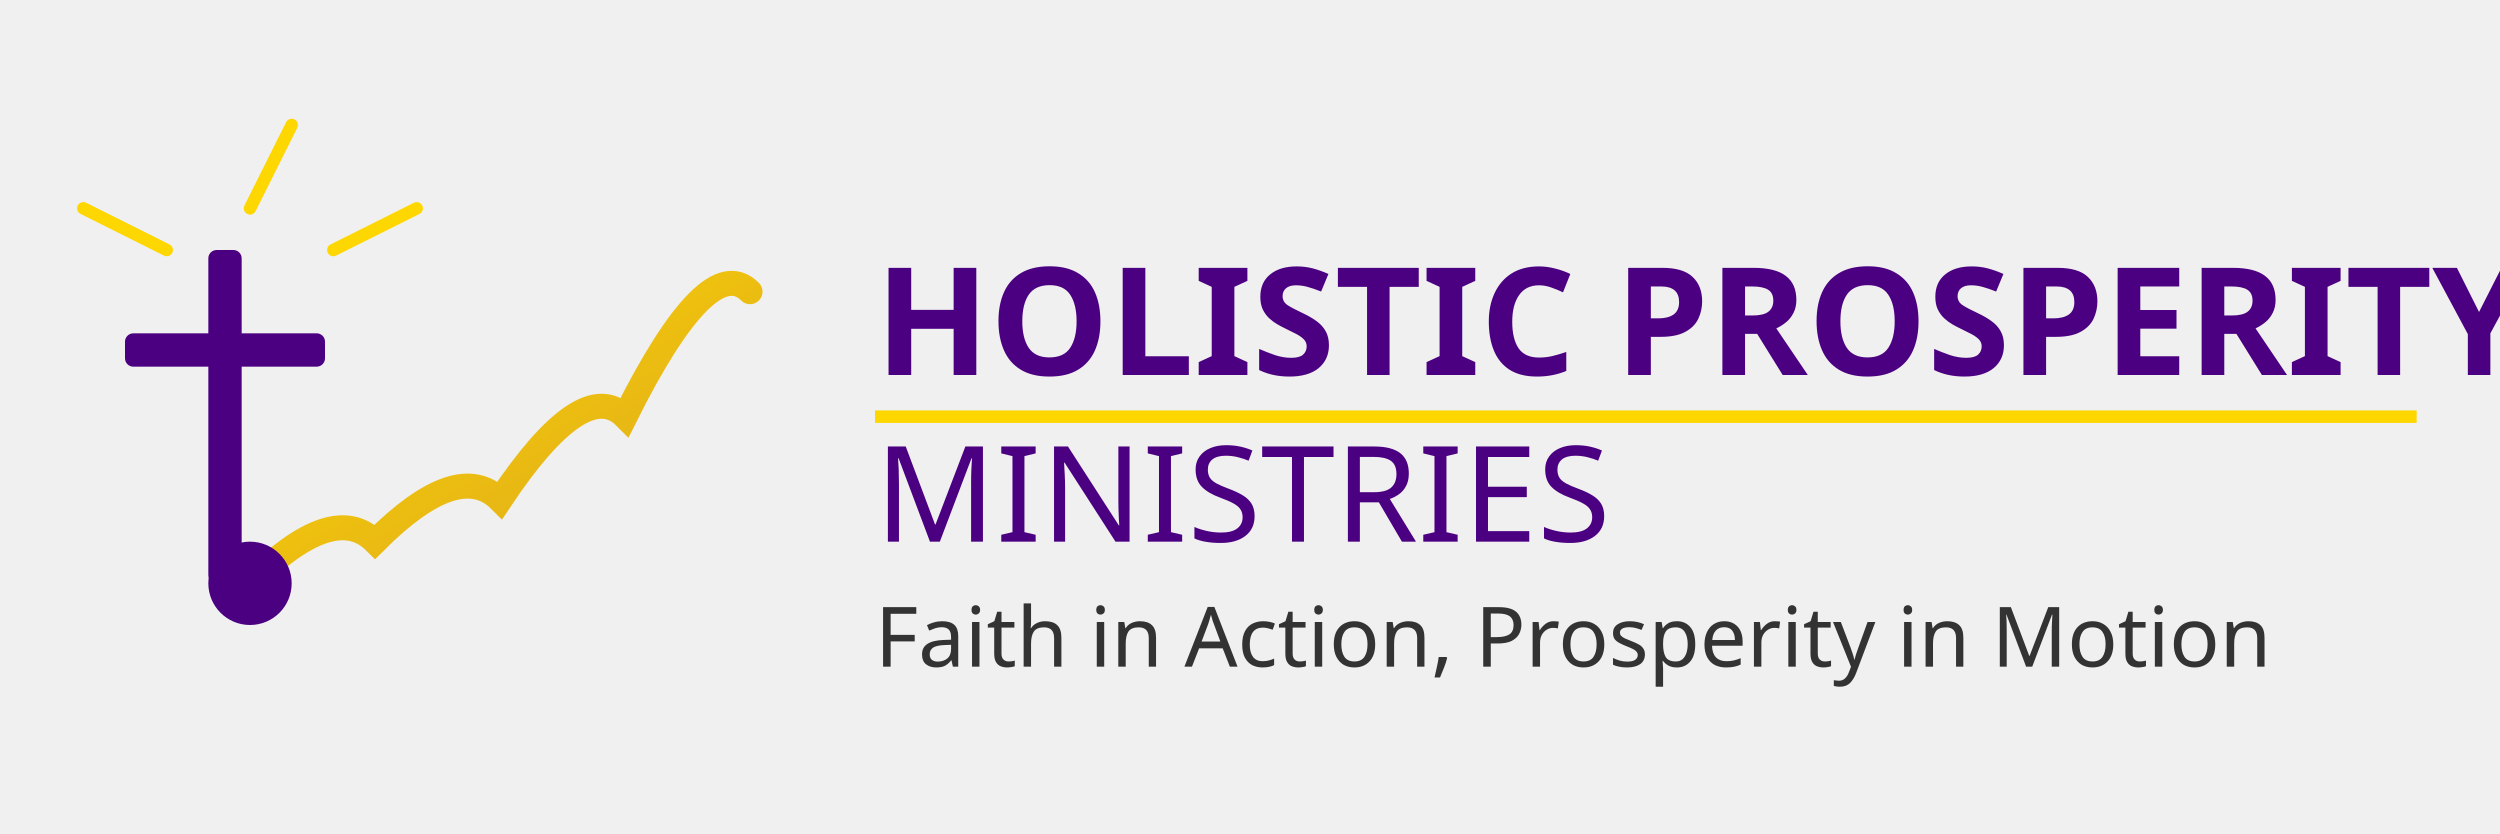
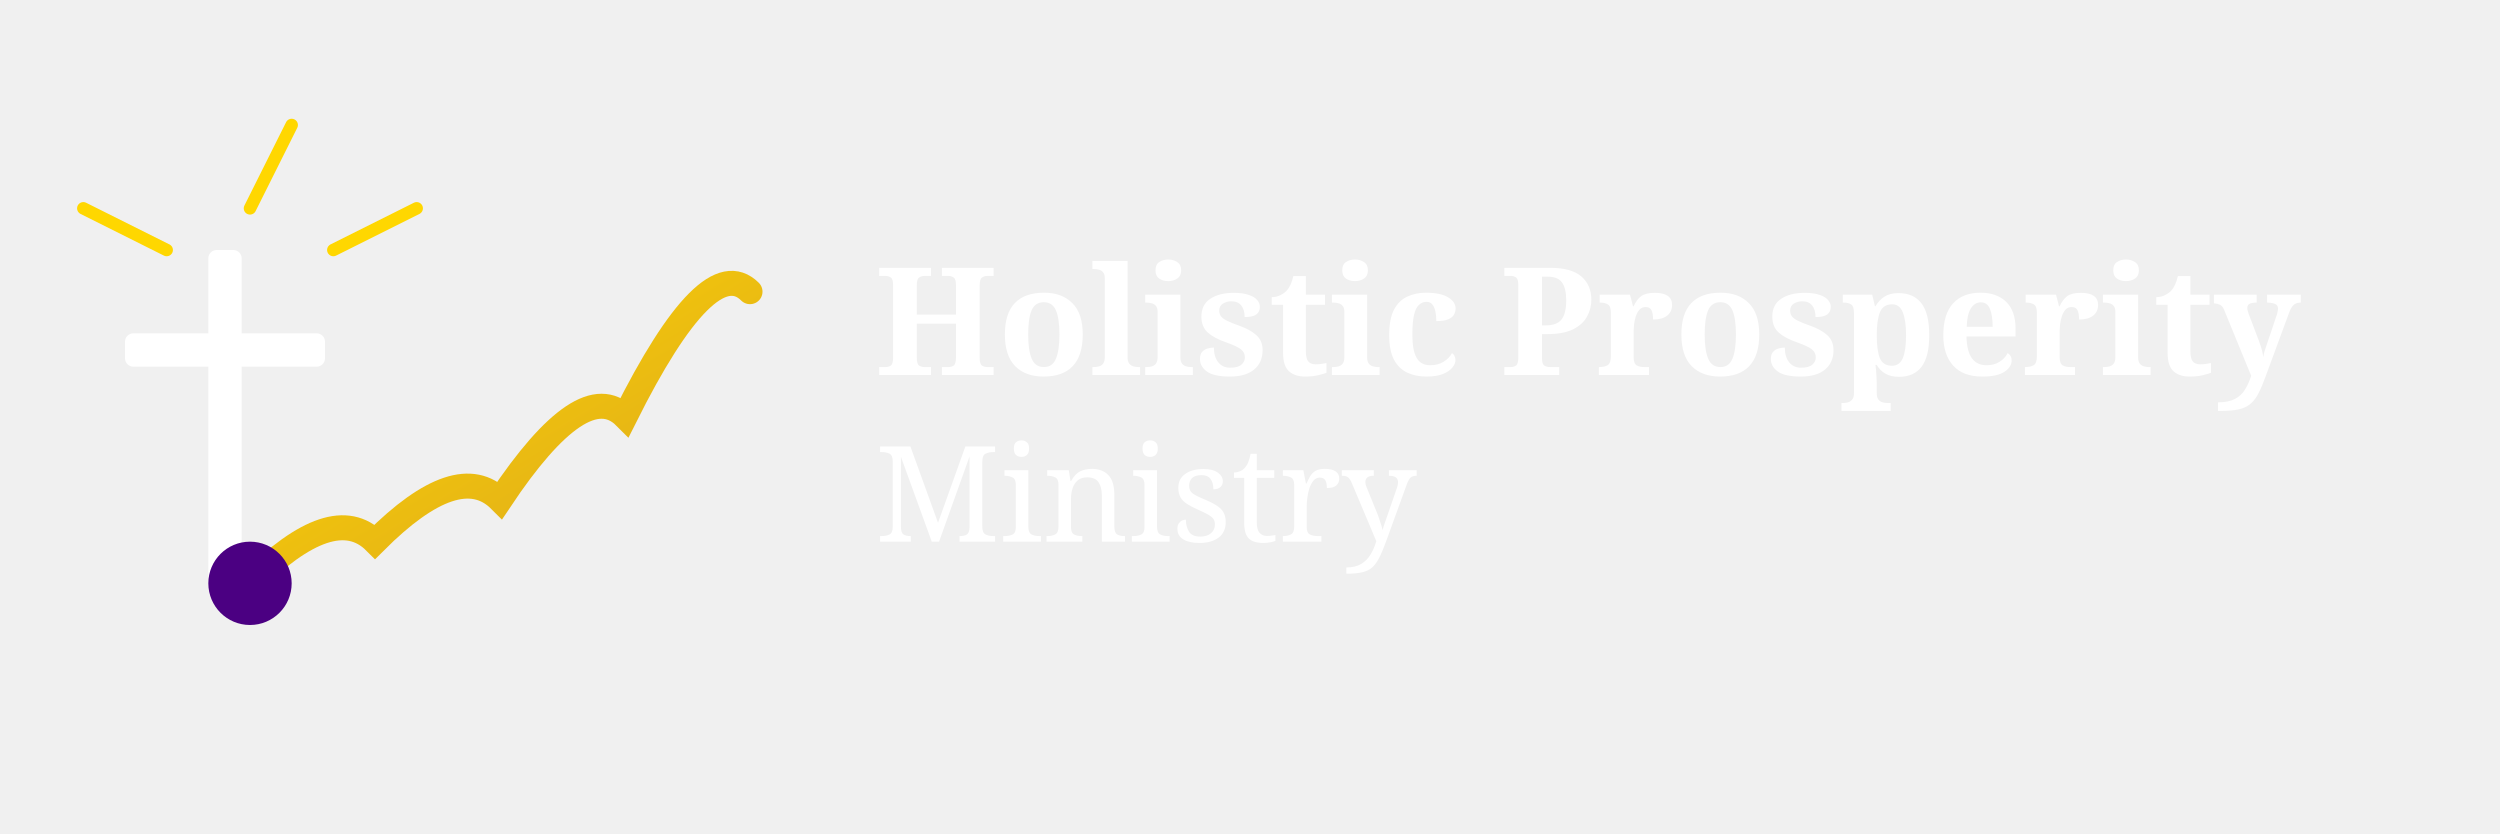
<svg xmlns="http://www.w3.org/2000/svg" width="300" height="100" viewBox="0 0 300 100">
  <defs>
    <linearGradient id="goldGradient" x1="0%" y1="0%" x2="100%" y2="100%">
      <stop offset="0%" stop-color="#FFD700" stop-opacity="1" />
      <stop offset="100%" stop-color="#DAA520" stop-opacity="1" />
    </linearGradient>
+     <linearGradient id="purpleGradient" x1="0%" y1="0%" x2="100%" y2="100%">
+       <stop offset="0%" stop-color="#4B0082" stop-opacity="1" />
+       <stop offset="100%" stop-color="#663399" stop-opacity="1" />
+     </linearGradient>
+     <filter id="glow" x="-20%" y="-20%" width="140%" height="140%">
+       <feGaussianBlur stdDeviation="2" result="blur" />
+       <feComposite in="SourceGraphic" in2="blur" operator="over" />
+     </filter>
  </defs>
  <g id="mainSymbol">
+     <rect x="25" y="30" width="4" height="40" rx="1" fill="#FFFFFF" />
+     <rect x="15" y="40" width="24" height="4" rx="1" fill="#FFFFFF" />
    <path d="M30,70 Q40,60 45,65 Q55,55 60,60 Q70,45 75,50 Q85,30 90,35" stroke="url(#goldGradient)" stroke-width="3" fill="none" stroke-linecap="round" />
-     <rect x="25" y="30" width="4" height="40" rx="1" fill="#4B0082" />
-     <rect x="15" y="40" width="24" height="4" rx="1" fill="#4B0082" />
    <circle cx="30" cy="70" r="5" fill="#4B0082" />
    <path d="M30,25 L35,15" stroke="#FFD700" stroke-width="1.5" stroke-linecap="round" />
    <path d="M40,30 L50,25" stroke="#FFD700" stroke-width="1.5" stroke-linecap="round" />
    <path d="M20,30 L10,25" stroke="#FFD700" stroke-width="1.5" stroke-linecap="round" />
  </g>
  <g id="ministryName">
-     <text x="105" y="45" font-family="'Montserrat', sans-serif" font-weight="700" font-size="18" fill="#4B0082">HOLISTIC PROSPERITY</text>
-     <text x="105" y="65" font-family="'Montserrat', sans-serif" font-weight="500" font-size="16" fill="#4B0082">MINISTRIES</text>
-     <line x1="105" y1="50" x2="290" y2="50" stroke="#FFD700" stroke-width="1.5" />
+     <text x="105" y="45" font-family="'Playfair Display', serif" font-weight="600" font-size="18" fill="#FFFFFF">Holistic Prosperity</text>
+     <line x1="105" y1="50" x2="290" y2="50" stroke="url(#goldGradient)" stroke-width="1.5" />
+     <text x="105" y="65" font-family="'Playfair Display', serif" font-weight="500" font-size="16" fill="#FFFFFF">Ministry</text>
  </g>
-   <text x="105" y="80" font-family="'Montserrat', sans-serif" font-weight="400" font-size="10" fill="#333333">Faith in Action, Prosperity in Motion</text>
</svg>
